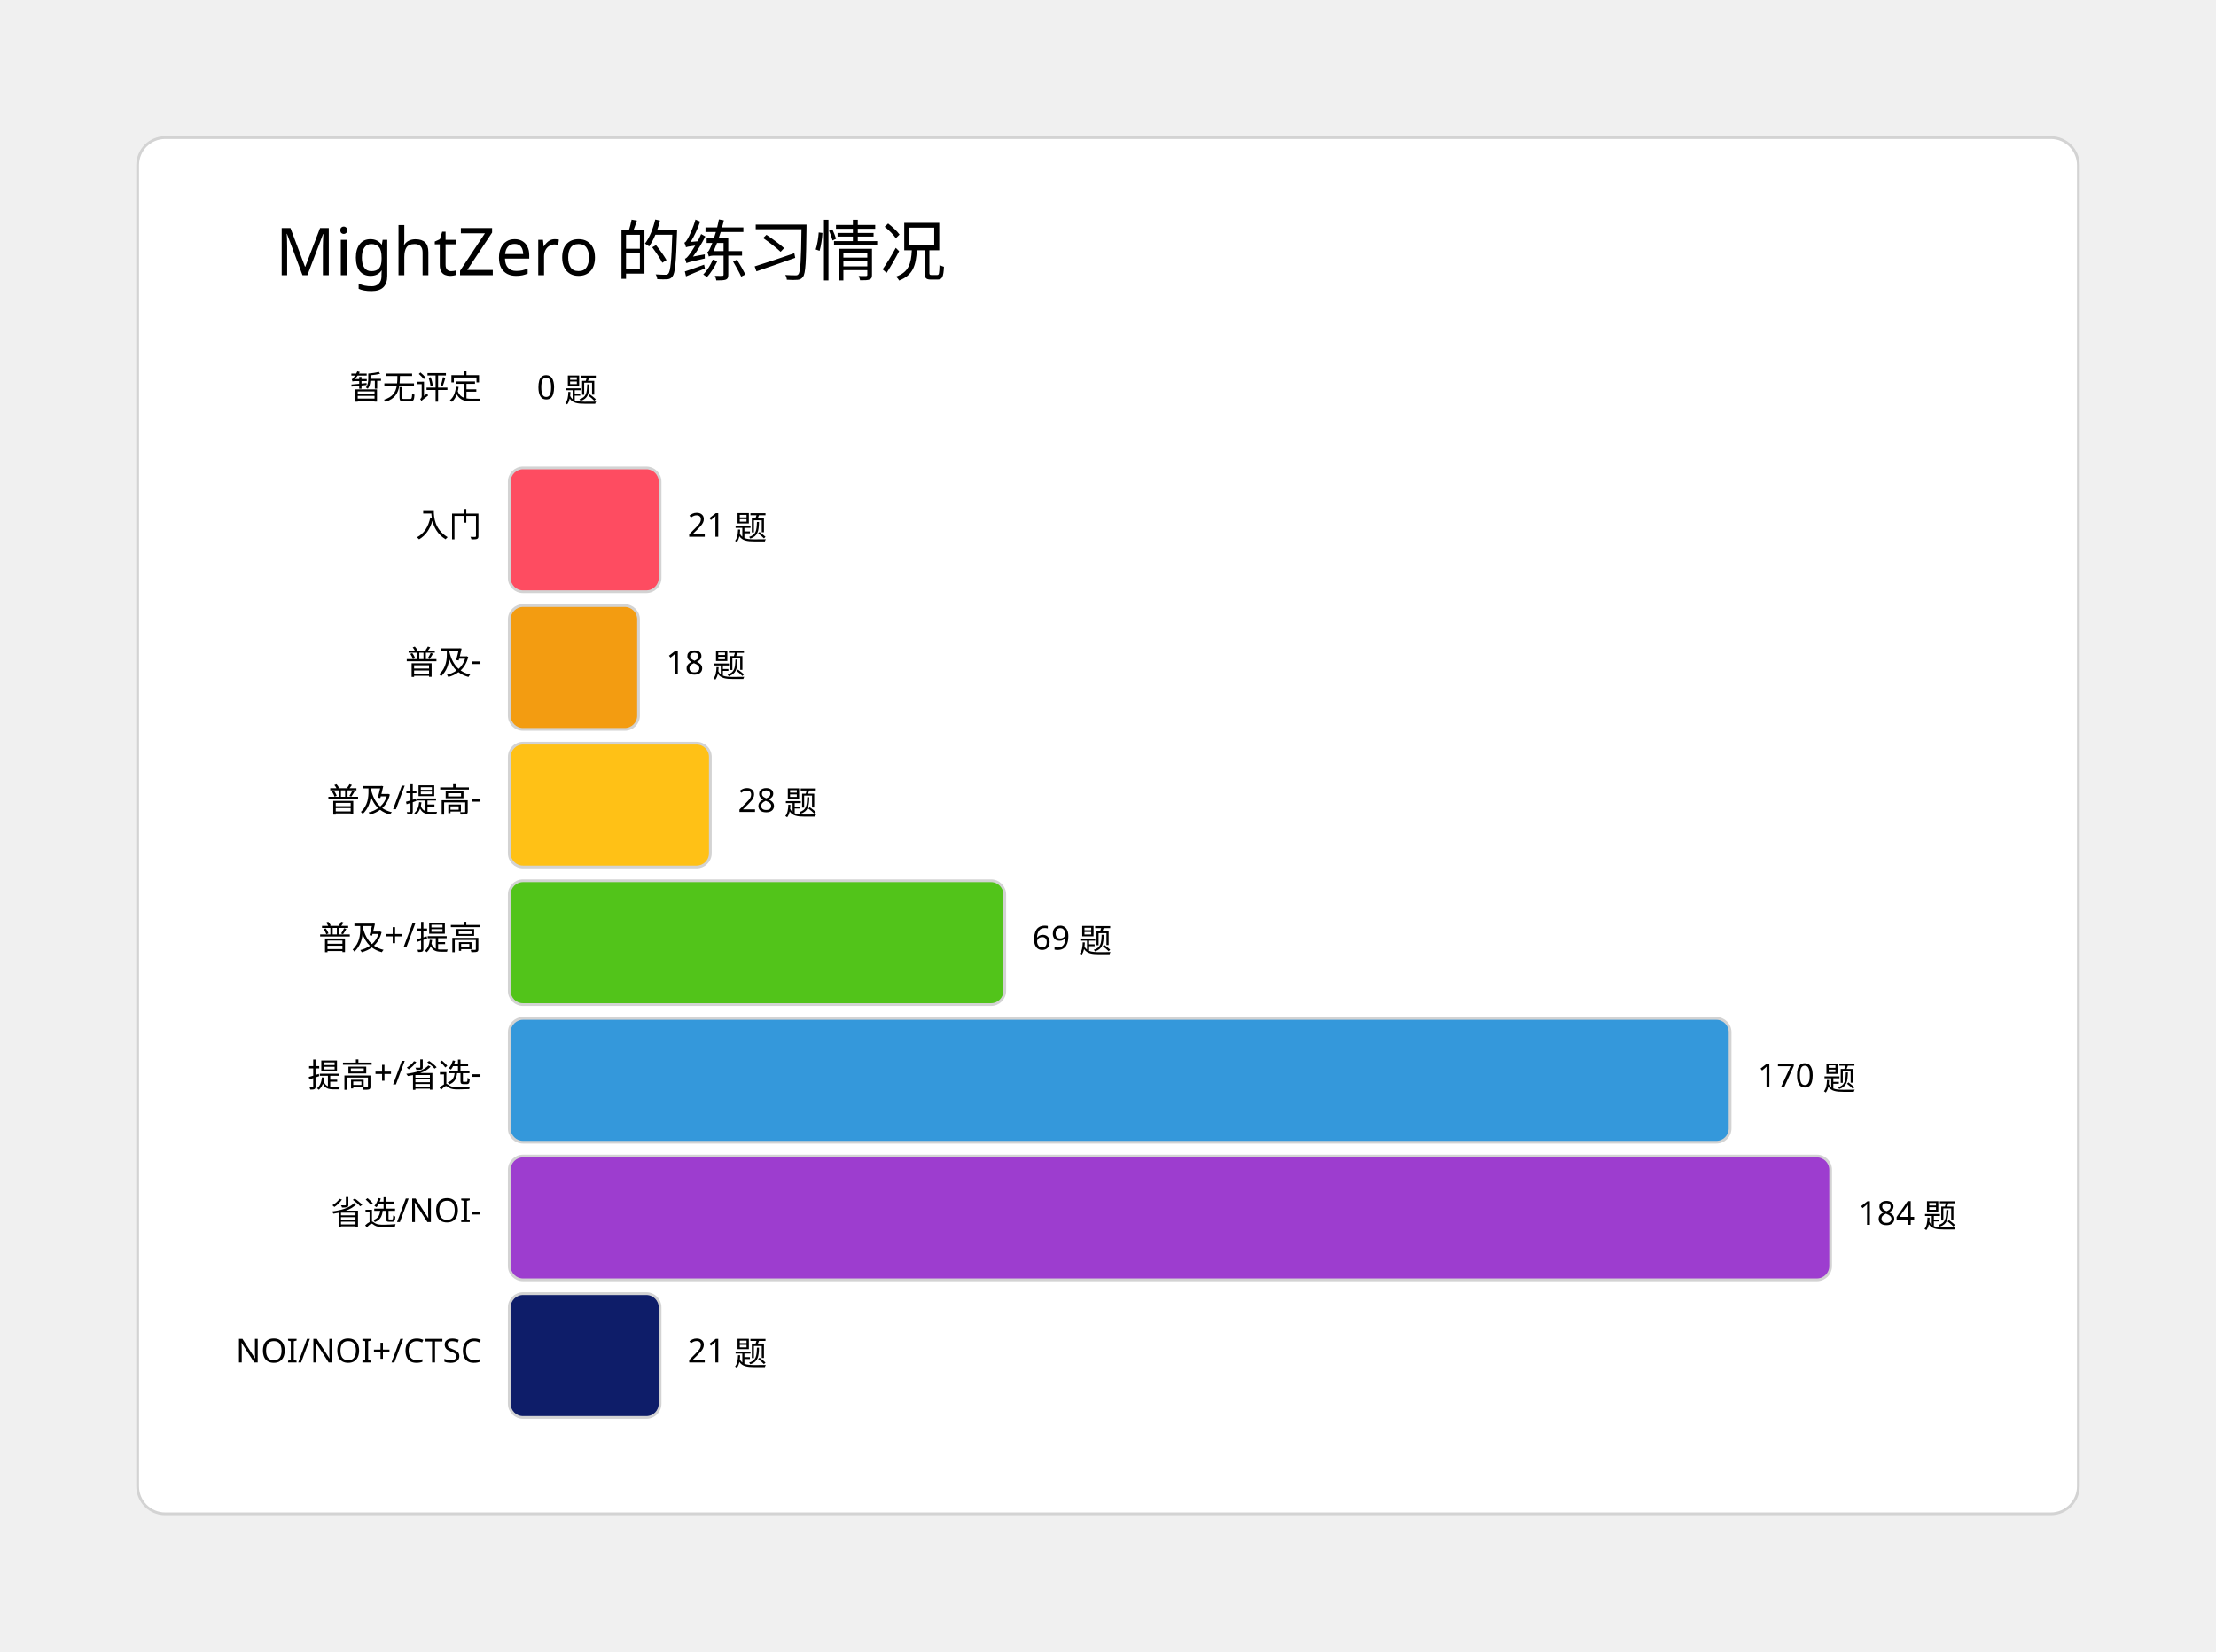
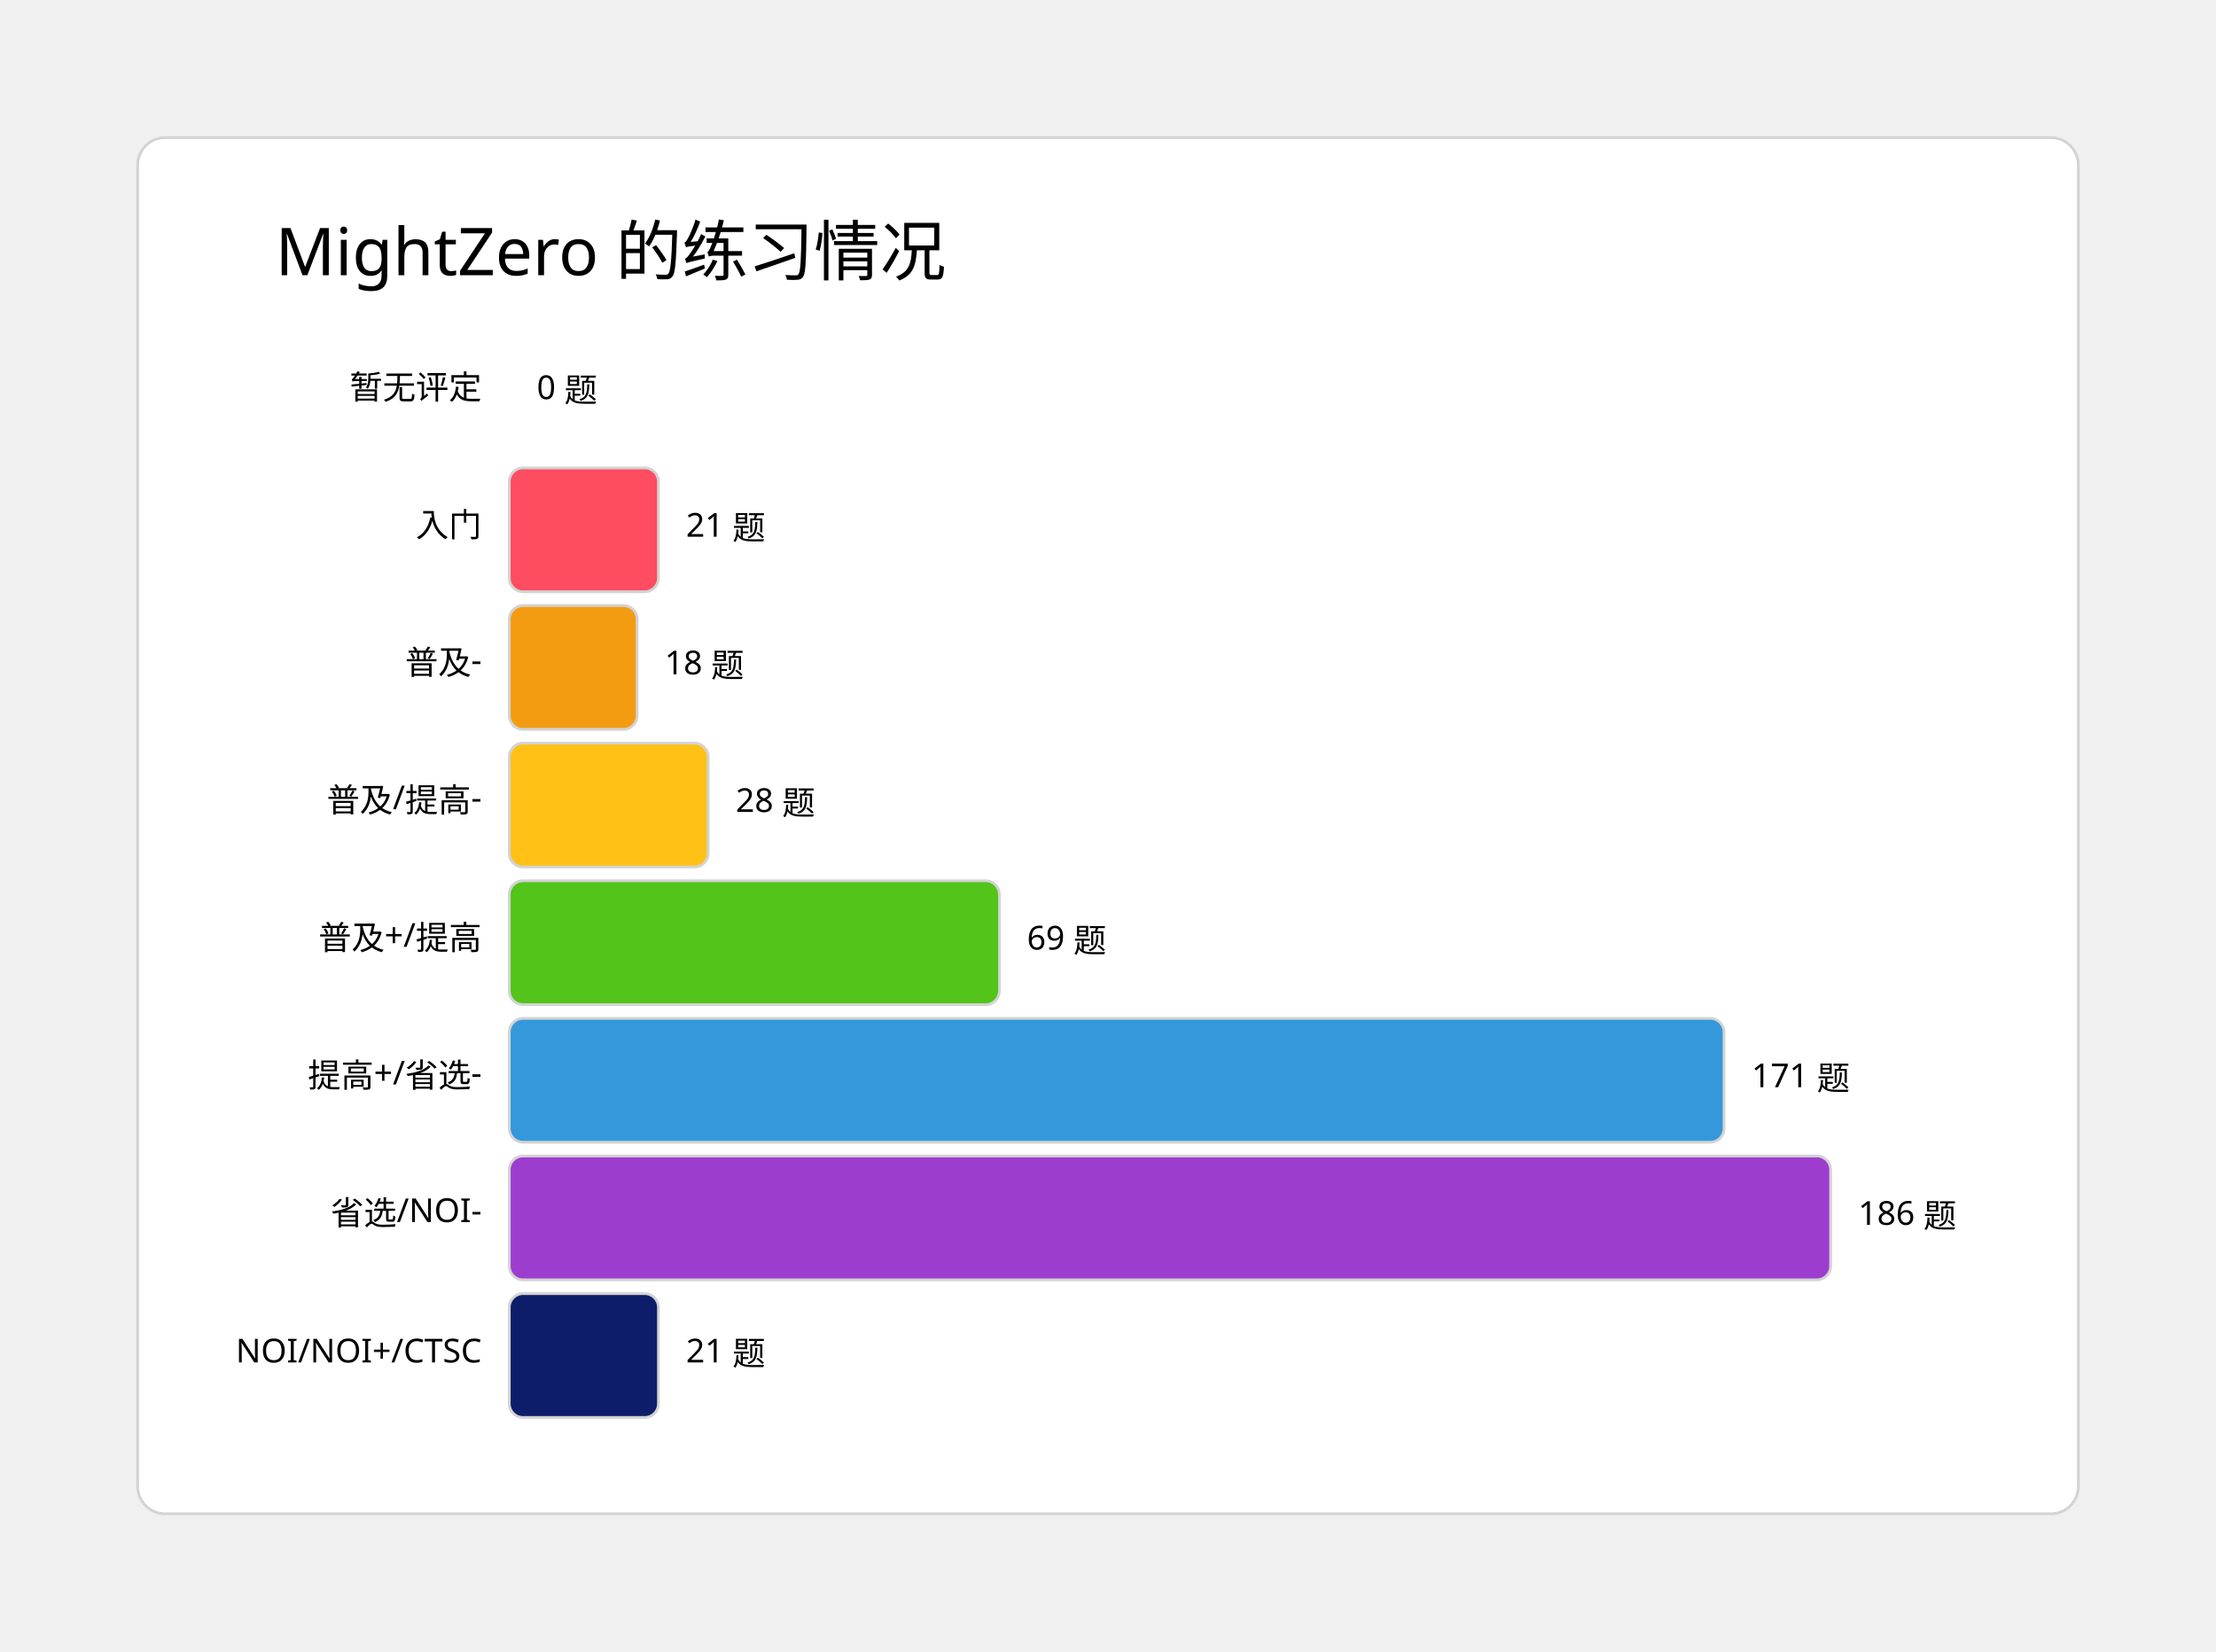
<svg xmlns="http://www.w3.org/2000/svg" baseProfile="tiny" height="600" version="1.2" width="805">
  <defs />
  <rect fill="white" height="500" rx="10" ry="10" stroke="lightgray" stroke-width="1" width="705" x="50" y="50" />
  <text font-family="SimHei" font-size="24" text-anchor="start" x="100" y="100">MightZero 的练习情况</text>
  <rect fill="#bfbfbf" height="45.0" rx="5" ry="5" stroke="lightgray" stroke-width="1" width="0.0" x="185" y="120.0" />
  <text font-family="SimHei" font-size="12" text-anchor="start" x="195.0" y="145.0">0 题</text>
  <text font-family="SimHei" font-size="12" text-anchor="end" x="175" y="145.0">暂无评定</text>
-   <rect fill="#fe4c61" height="45.0" rx="5" ry="5" stroke="lightgray" stroke-width="1" width="54.783" x="185" y="170.0" />
-   <text font-family="SimHei" font-size="12" text-anchor="start" x="249.783" y="195.0">21 题</text>
+   <rect fill="#fe4c61" height="45.0" rx="5" ry="5" stroke="lightgray" stroke-width="1" width="54.194" x="185" y="170.0" />
+   <text font-family="SimHei" font-size="12" text-anchor="start" x="249.194" y="195.0">21 题</text>
  <text font-family="SimHei" font-size="12" text-anchor="end" x="175" y="195.0">入门</text>
-   <rect fill="#f39c11" height="45.0" rx="5" ry="5" stroke="lightgray" stroke-width="1" width="46.956" x="185" y="220.0" />
-   <text font-family="SimHei" font-size="12" text-anchor="start" x="241.957" y="245.0">18 题</text>
+   <rect fill="#f39c11" height="45.0" rx="5" ry="5" stroke="lightgray" stroke-width="1" width="46.452" x="185" y="220.0" />
+   <text font-family="SimHei" font-size="12" text-anchor="start" x="241.452" y="245.0">18 题</text>
  <text font-family="SimHei" font-size="12" text-anchor="end" x="175" y="245.0">普及-</text>
-   <rect fill="#ffc116" height="45.0" rx="5" ry="5" stroke="lightgray" stroke-width="1" width="73.043" x="185" y="270.0" />
-   <text font-family="SimHei" font-size="12" text-anchor="start" x="268.043" y="295.0">28 题</text>
+   <rect fill="#ffc116" height="45.0" rx="5" ry="5" stroke="lightgray" stroke-width="1" width="72.258" x="185" y="270.0" />
+   <text font-family="SimHei" font-size="12" text-anchor="start" x="267.258" y="295.0">28 题</text>
  <text font-family="SimHei" font-size="12" text-anchor="end" x="175" y="295.0">普及/提高-</text>
-   <rect fill="#52c41a" height="45.0" rx="5" ry="5" stroke="lightgray" stroke-width="1" width="180.0" x="185" y="320.0" />
-   <text font-family="SimHei" font-size="12" text-anchor="start" x="375.0" y="345.0">69 题</text>
+   <rect fill="#52c41a" height="45.0" rx="5" ry="5" stroke="lightgray" stroke-width="1" width="178.065" x="185" y="320.0" />
+   <text font-family="SimHei" font-size="12" text-anchor="start" x="373.065" y="345.0">69 题</text>
  <text font-family="SimHei" font-size="12" text-anchor="end" x="175" y="345.0">普及+/提高</text>
-   <rect fill="#3498db" height="45.0" rx="5" ry="5" stroke="lightgray" stroke-width="1" width="443.478" x="185" y="370.0" />
-   <text font-family="SimHei" font-size="12" text-anchor="start" x="638.478" y="395.0">170 题</text>
+   <rect fill="#3498db" height="45.0" rx="5" ry="5" stroke="lightgray" stroke-width="1" width="441.29" x="185" y="370.0" />
+   <text font-family="SimHei" font-size="12" text-anchor="start" x="636.29" y="395.0">171 题</text>
  <text font-family="SimHei" font-size="12" text-anchor="end" x="175" y="395.0">提高+/省选-</text>
  <rect fill="#9d3dcf" height="45.0" rx="5" ry="5" stroke="lightgray" stroke-width="1" width="480.0" x="185" y="420.0" />
-   <text font-family="SimHei" font-size="12" text-anchor="start" x="675.0" y="445.0">184 题</text>
+   <text font-family="SimHei" font-size="12" text-anchor="start" x="675.0" y="445.0">186 题</text>
  <text font-family="SimHei" font-size="12" text-anchor="end" x="175" y="445.0">省选/NOI-</text>
-   <rect fill="#0e1d69" height="45.0" rx="5" ry="5" stroke="lightgray" stroke-width="1" width="54.783" x="185" y="470.0" />
-   <text font-family="SimHei" font-size="12" text-anchor="start" x="249.783" y="495.0">21 题</text>
+   <rect fill="#0e1d69" height="45.0" rx="5" ry="5" stroke="lightgray" stroke-width="1" width="54.194" x="185" y="470.0" />
+   <text font-family="SimHei" font-size="12" text-anchor="start" x="249.194" y="495.0">21 题</text>
  <text font-family="SimHei" font-size="12" text-anchor="end" x="175" y="495.0">NOI/NOI+/CTSC</text>
-   <text font-family="SimHei" font-size="14" opacity="0" text-anchor="start" x="-1000" y="-1000">生成时间: 2025-02-20 00:52:23</text>
+   <text font-family="SimHei" font-size="14" opacity="0" text-anchor="start" x="-1000" y="-1000">生成时间: 2025-02-20 12:47:05</text>
</svg>
